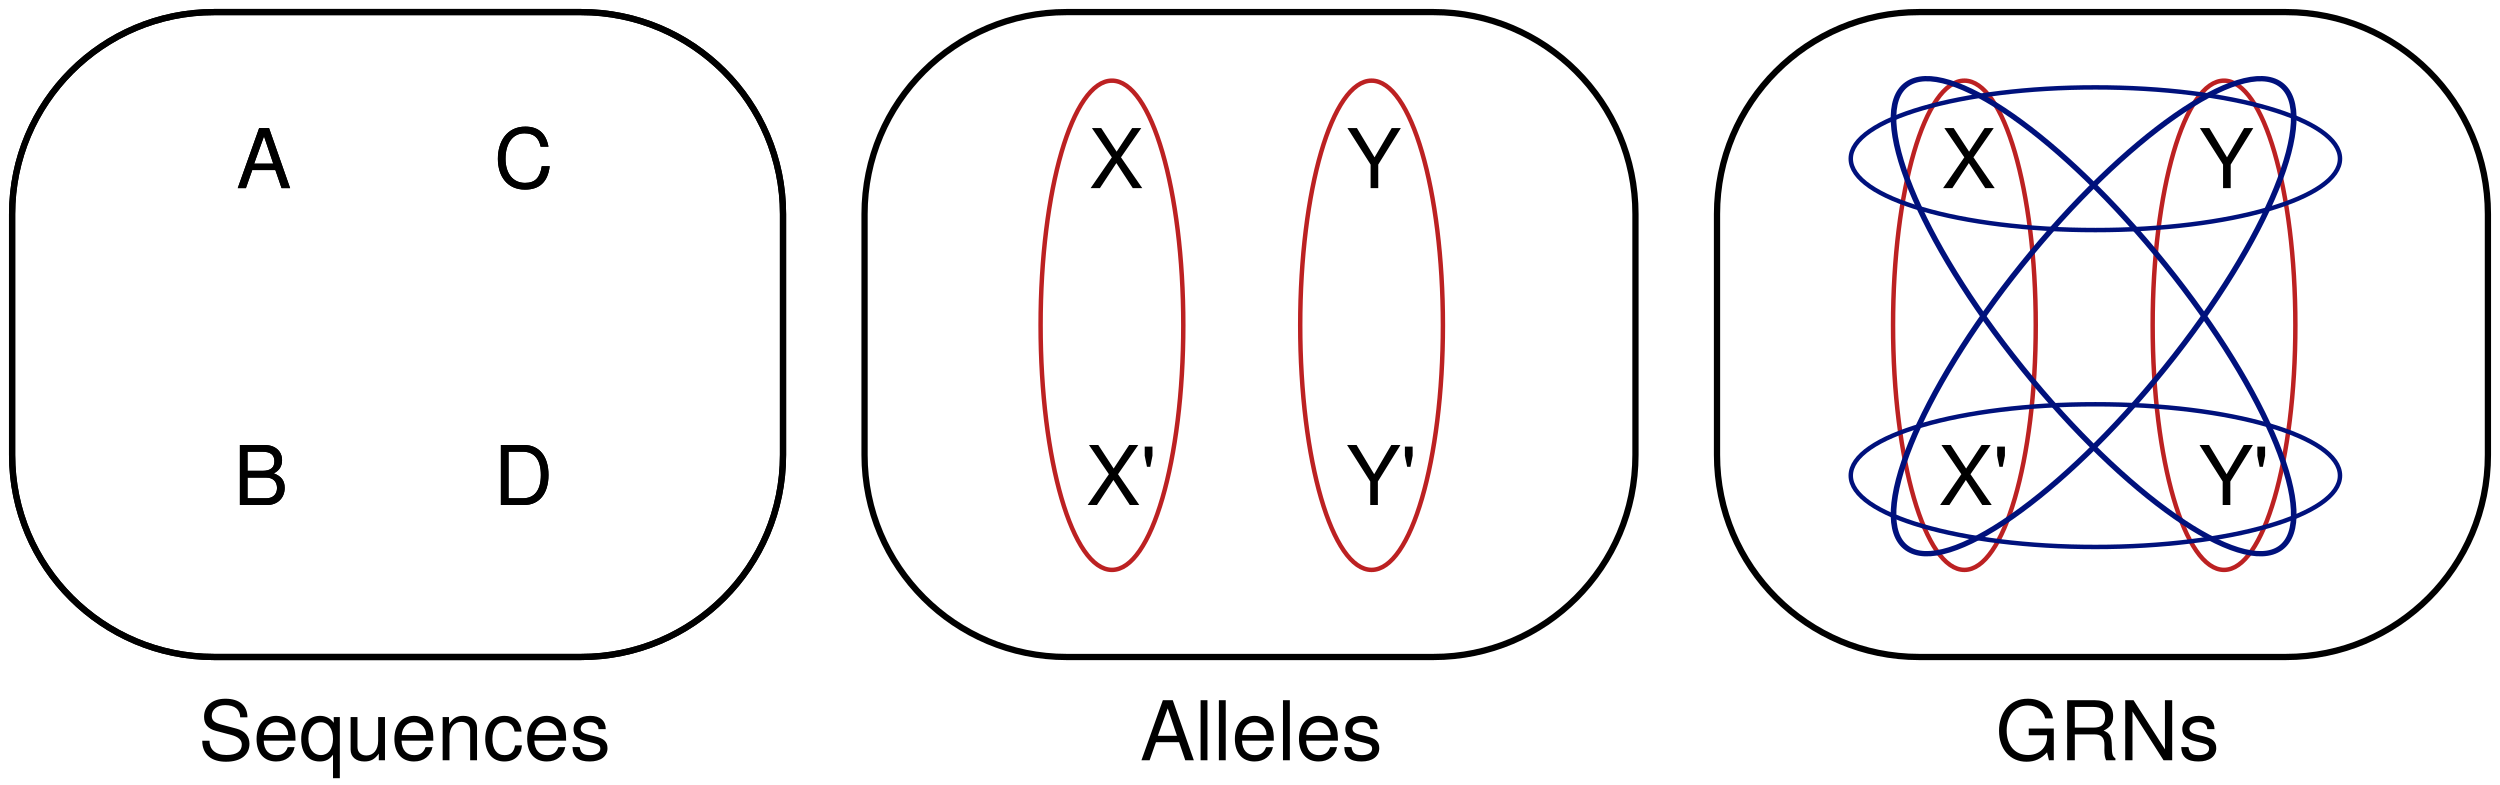
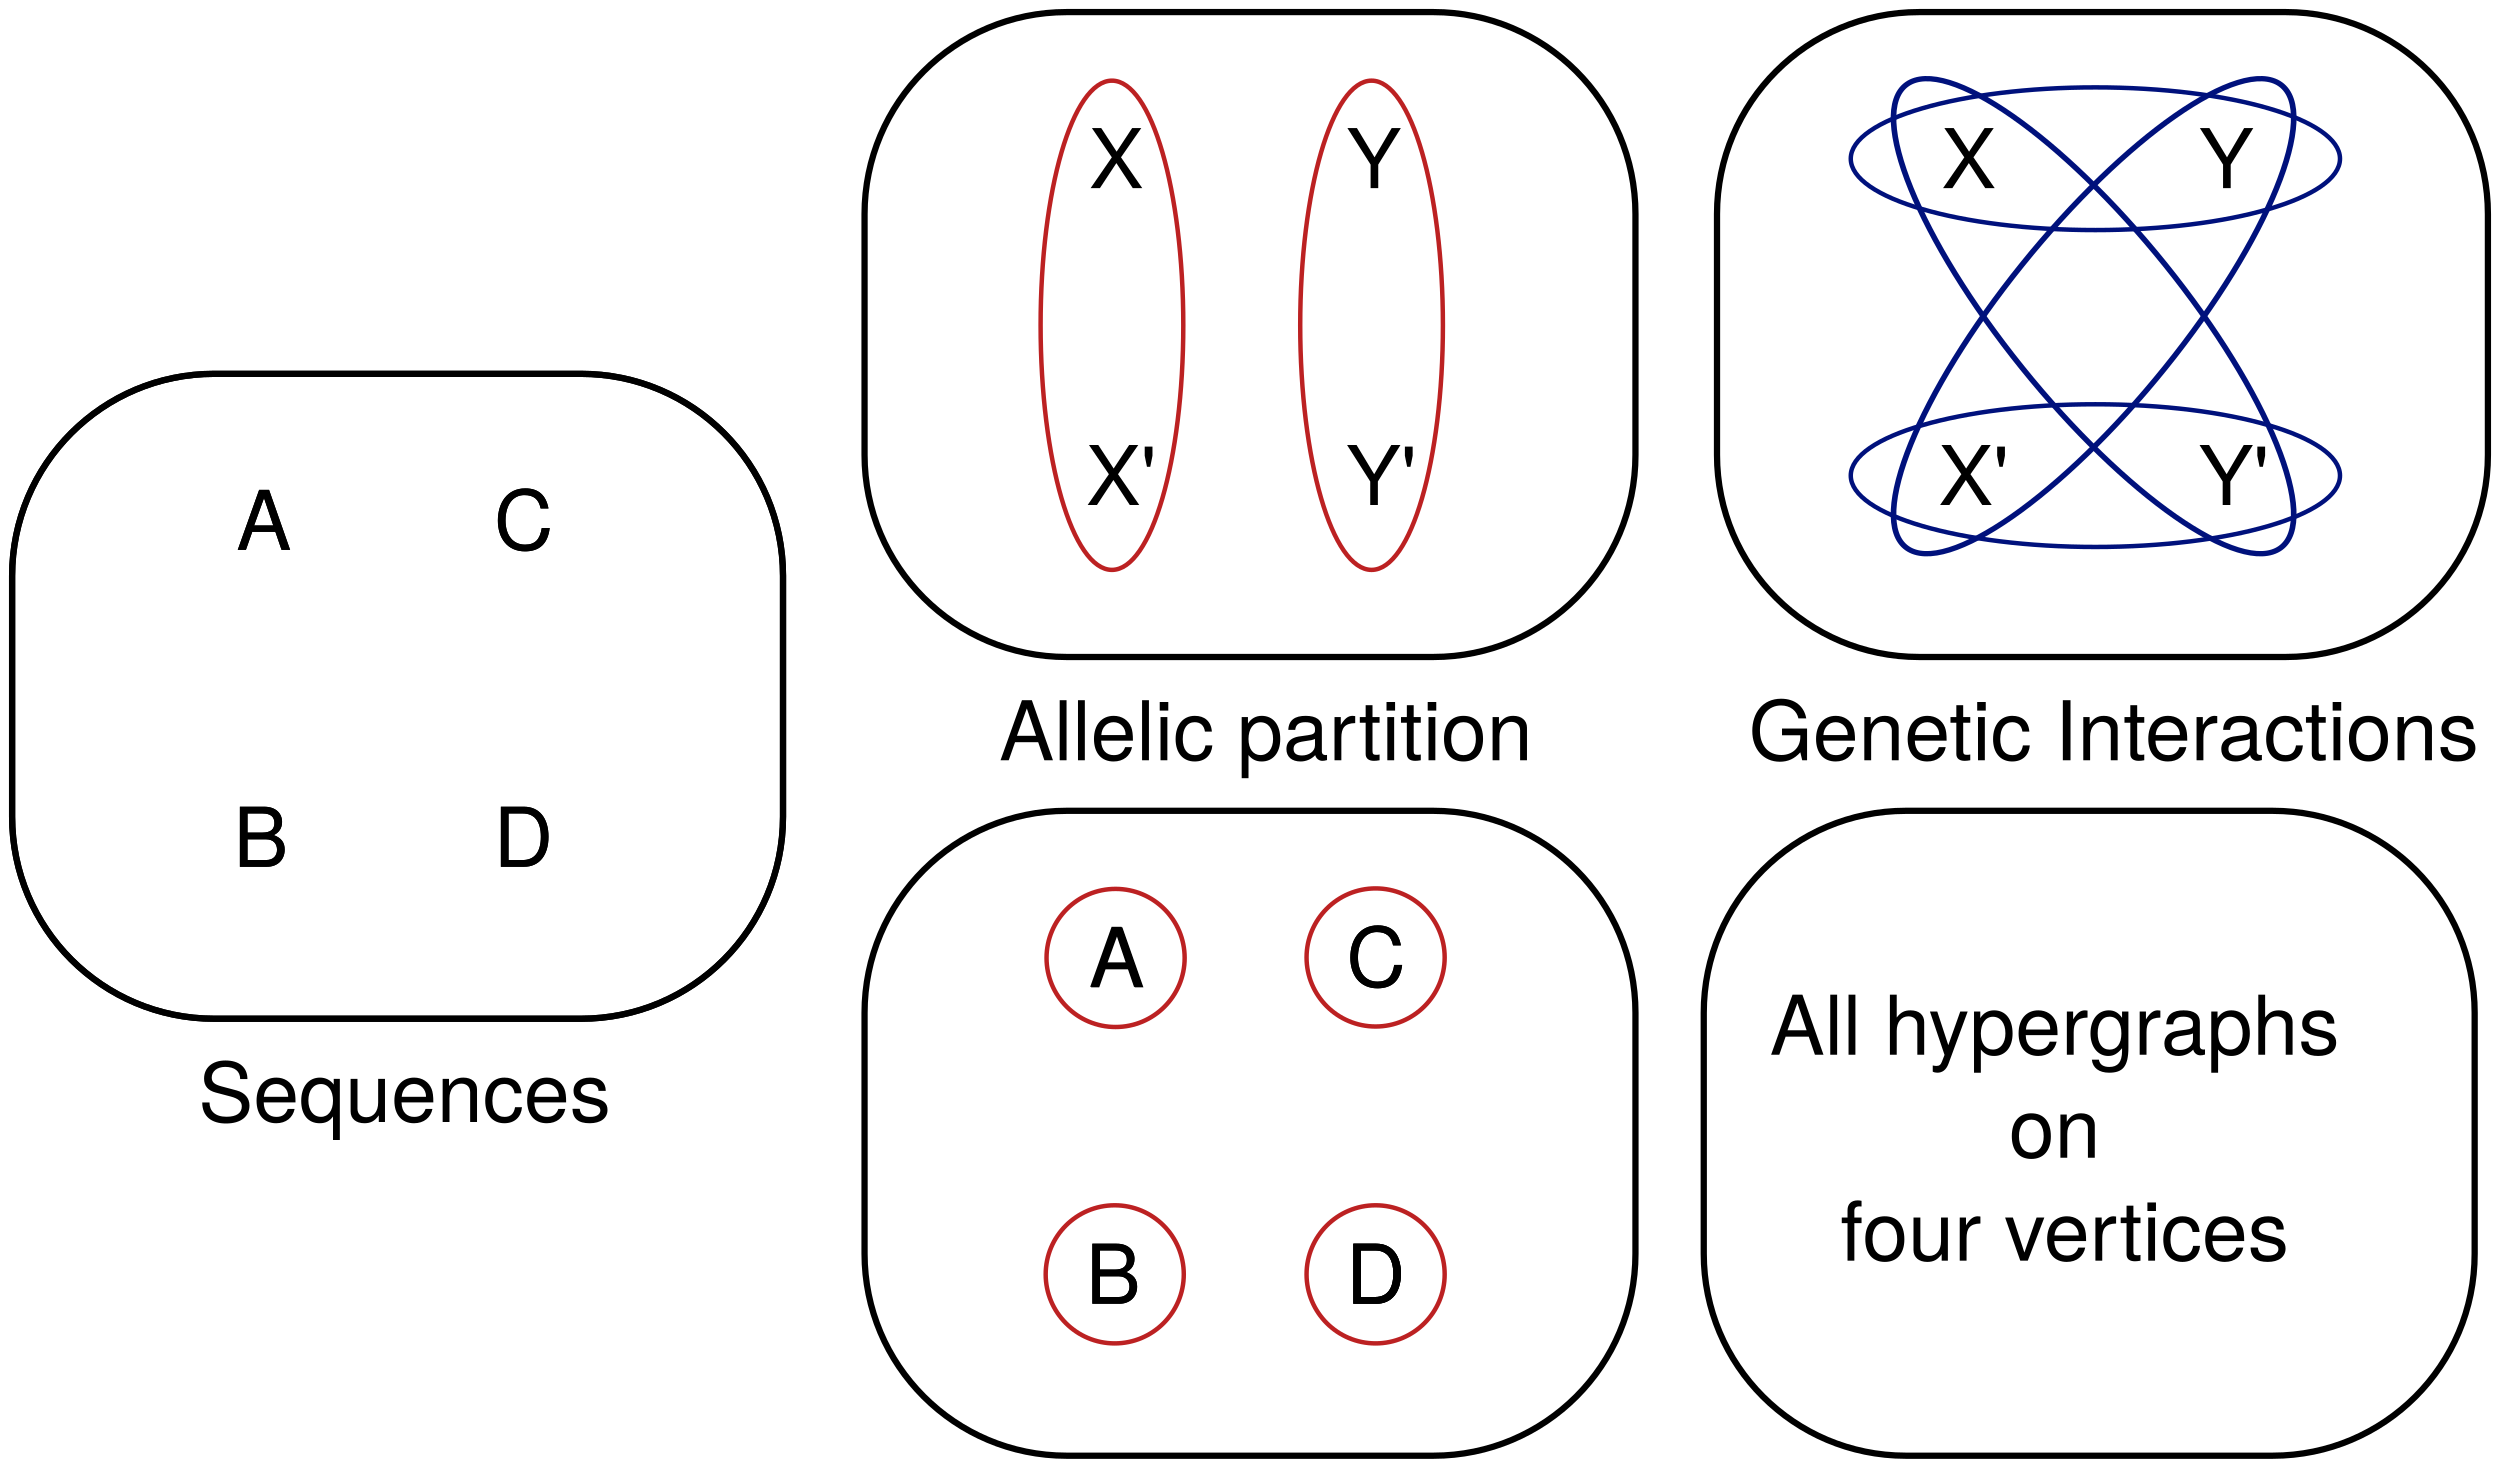
- <svg xmlns="http://www.w3.org/2000/svg" width="1395.969" height="438.302" id="svg2" version="1.1">
+ <svg xmlns="http://www.w3.org/2000/svg" width="1395.969" height="819.604" id="svg2" version="1.1">
  <defs id="defs4" />
-   <g id="layer1" transform="translate(-161.9062,0.5413783)">
+   <g id="layer1" transform="translate(-161.9062,202.5414)">
    <rect style="fill:none;stroke:#000000;stroke-width:3.5;stroke-linecap:square;stroke-linejoin:round;stroke-miterlimit:4;stroke-opacity:1;stroke-dasharray:none;stroke-dashoffset:0" id="rect2985" width="430.465" height="360.1" x="168.668" y="6.209" ry="112.79" />
    <text xml:space="preserve" style="font-size:20px;font-style:normal;font-variant:normal;font-weight:normal;font-stretch:normal;line-height:125%;letter-spacing:0px;word-spacing:0px;fill:#000000;fill-opacity:1;stroke:none;font-family:HelveticaNeue;-inkscape-font-specification:HelveticaNeue" x="293.875" y="104.512" id="text2987">
      <tspan id="tspan2989" x="293.875" y="104.512" style="font-size:46px">A</tspan>
    </text>
    <text id="text2991" y="104.512" x="437.708" style="font-size:20px;font-style:normal;font-variant:normal;font-weight:normal;font-stretch:normal;line-height:125%;letter-spacing:0px;word-spacing:0px;fill:#000000;fill-opacity:1;stroke:none;font-family:HelveticaNeue;-inkscape-font-specification:HelveticaNeue" xml:space="preserve">
      <tspan style="font-size:46px" y="104.512" x="437.708" id="tspan2993">C</tspan>
    </text>
    <text xml:space="preserve" style="font-size:20px;font-style:normal;font-variant:normal;font-weight:normal;font-stretch:normal;line-height:125%;letter-spacing:0px;word-spacing:0px;fill:#000000;fill-opacity:1;stroke:none;font-family:HelveticaNeue;-inkscape-font-specification:HelveticaNeue" x="437.501" y="281.458" id="text2995">
      <tspan id="tspan2997" x="437.501" y="281.458" style="font-size:46px">D</tspan>
    </text>
    <text id="text2999" y="281.458" x="292.219" style="font-size:20px;font-style:normal;font-variant:normal;font-weight:normal;font-stretch:normal;line-height:125%;letter-spacing:0px;word-spacing:0px;fill:#000000;fill-opacity:1;stroke:none;font-family:HelveticaNeue;-inkscape-font-specification:HelveticaNeue" xml:space="preserve">
      <tspan style="font-size:46px" y="281.458" x="292.219" id="tspan3001">B</tspan>
    </text>
    <text id="text3871" y="423.975" x="272.639" style="font-size:20px;font-style:normal;font-variant:normal;font-weight:normal;font-stretch:normal;line-height:125%;letter-spacing:0px;word-spacing:0px;fill:#000000;fill-opacity:1;stroke:none;font-family:HelveticaNeue;-inkscape-font-specification:HelveticaNeue" xml:space="preserve">
      <tspan style="font-size:46px" y="423.975" x="272.639" id="tspan3873">Sequences</tspan>
    </text>
-     <text xml:space="preserve" style="font-size:20px;font-style:normal;font-variant:normal;font-weight:normal;font-stretch:normal;line-height:125%;letter-spacing:0px;word-spacing:0px;fill:#000000;fill-opacity:1;stroke:none;font-family:HelveticaNeue;-inkscape-font-specification:HelveticaNeue" x="798.495" y="423.975" id="text3879">
-       <tspan id="tspan3881" x="798.495" y="423.975" style="font-size:46px">Alleles</tspan>
+     <text xml:space="preserve" style="font-size:20px;font-style:normal;font-variant:normal;font-weight:normal;font-stretch:normal;line-height:125%;letter-spacing:0px;word-spacing:0px;fill:#000000;fill-opacity:1;stroke:none;font-family:HelveticaNeue;-inkscape-font-specification:HelveticaNeue" x="719.822" y="221.975" id="text3879">
+       <tspan id="tspan3881" x="719.822" y="221.975" style="font-size:46px">Allelic partition</tspan>
    </text>
-     <g id="g3025" transform="translate(0,6.208622)">
+     <g id="g3025" transform="translate(0,-195.7914)">
      <rect style="fill:none;stroke:#000000;stroke-width:3.5;stroke-linecap:square;stroke-linejoin:round;stroke-miterlimit:4;stroke-opacity:1;stroke-dasharray:none;stroke-dashoffset:0" id="rect3003" width="430.465" height="360.1" x="644.662" y="5.9714826e-06" ry="112.79" />
      <text xml:space="preserve" style="font-size:20px;font-style:normal;font-variant:normal;font-weight:normal;font-stretch:normal;line-height:125%;letter-spacing:0px;word-spacing:0px;fill:#000000;fill-opacity:1;stroke:none;font-family:HelveticaNeue;-inkscape-font-specification:HelveticaNeue" x="769.87" y="98.303" id="text3005">
        <tspan id="tspan3007" x="769.87" y="98.303" style="font-size:46px">X</tspan>
      </text>
      <text id="text3009" y="98.303" x="913.703" style="font-size:20px;font-style:normal;font-variant:normal;font-weight:normal;font-stretch:normal;line-height:125%;letter-spacing:0px;word-spacing:0px;fill:#000000;fill-opacity:1;stroke:none;font-family:HelveticaNeue;-inkscape-font-specification:HelveticaNeue" xml:space="preserve">
        <tspan style="font-size:46px" y="98.303" x="913.703" id="tspan3011">Y</tspan>
      </text>
      <text xml:space="preserve" style="font-size:20px;font-style:normal;font-variant:normal;font-weight:normal;font-stretch:normal;line-height:125%;letter-spacing:0px;word-spacing:0px;fill:#000000;fill-opacity:1;stroke:none;font-family:HelveticaNeue;-inkscape-font-specification:HelveticaNeue" x="913.496" y="275.249" id="text3013">
        <tspan id="tspan3015" x="913.496" y="275.249" style="font-size:46px">Y'</tspan>
      </text>
      <text id="text3017" y="275.249" x="768.214" style="font-size:20px;font-style:normal;font-variant:normal;font-weight:normal;font-stretch:normal;line-height:125%;letter-spacing:0px;word-spacing:0px;fill:#000000;fill-opacity:1;stroke:none;font-family:HelveticaNeue;-inkscape-font-specification:HelveticaNeue" xml:space="preserve">
        <tspan style="font-size:46px" y="275.249" x="768.214" id="tspan3019">X'</tspan>
      </text>
      <path transform="translate(465.647,-414.9432)" d="m 356.996,589.82 c 0,75.436 -17.836,136.59 -39.839,136.59 -22.002,0 -39.839,-61.153 -39.839,-136.59 0,-75.436 17.836,-136.59 39.839,-136.59 22.002,0 39.839,61.153 39.839,136.59 z" id="path3021" style="fill:none;stroke:#bc2122;stroke-width:2.5;stroke-linecap:square;stroke-linejoin:round;stroke-miterlimit:4;stroke-opacity:1;stroke-dasharray:none;stroke-dashoffset:0" />
      <path transform="translate(610.6122,-414.9432)" style="fill:none;stroke:#bc2122;stroke-width:2.5;stroke-linecap:square;stroke-linejoin:round;stroke-miterlimit:4;stroke-opacity:1;stroke-dasharray:none;stroke-dashoffset:0" id="path3023" d="m 356.996,589.82 c 0,75.436 -17.836,136.59 -39.839,136.59 -22.002,0 -39.839,-61.153 -39.839,-136.59 0,-75.436 17.836,-136.59 39.839,-136.59 22.002,0 39.839,61.153 39.839,136.59 z" />
    </g>
-     <rect style="fill:none;stroke:#000000;stroke-width:3.5;stroke-linecap:square;stroke-linejoin:round;stroke-miterlimit:4;stroke-opacity:1;stroke-dasharray:none;stroke-dashoffset:0" id="rect3051" width="430.465" height="360.1" x="1120.662" y="6.209" ry="112.79" />
-     <text xml:space="preserve" style="font-size:20px;font-style:normal;font-variant:normal;font-weight:normal;font-stretch:normal;line-height:125%;letter-spacing:0px;word-spacing:0px;fill:#000000;fill-opacity:1;stroke:none;font-family:HelveticaNeue;-inkscape-font-specification:HelveticaNeue" x="1245.87" y="104.512" id="text3053">
-       <tspan id="tspan3055" x="1245.87" y="104.512" style="font-size:46px">X</tspan>
+     <rect style="fill:none;stroke:#000000;stroke-width:3.5;stroke-linecap:square;stroke-linejoin:round;stroke-miterlimit:4;stroke-opacity:1;stroke-dasharray:none;stroke-dashoffset:0" id="rect3051" width="430.465" height="360.1" x="1120.662" y="-195.791" ry="112.79" />
+     <text xml:space="preserve" style="font-size:20px;font-style:normal;font-variant:normal;font-weight:normal;font-stretch:normal;line-height:125%;letter-spacing:0px;word-spacing:0px;fill:#000000;fill-opacity:1;stroke:none;font-family:HelveticaNeue;-inkscape-font-specification:HelveticaNeue" x="1245.87" y="-97.488" id="text3053">
+       <tspan id="tspan3055" x="1245.87" y="-97.488" style="font-size:46px">X</tspan>
    </text>
-     <text id="text3057" y="104.512" x="1389.703" style="font-size:20px;font-style:normal;font-variant:normal;font-weight:normal;font-stretch:normal;line-height:125%;letter-spacing:0px;word-spacing:0px;fill:#000000;fill-opacity:1;stroke:none;font-family:HelveticaNeue;-inkscape-font-specification:HelveticaNeue" xml:space="preserve">
-       <tspan style="font-size:46px" y="104.512" x="1389.703" id="tspan3059">Y</tspan>
+     <text id="text3057" y="-97.488" x="1389.703" style="font-size:20px;font-style:normal;font-variant:normal;font-weight:normal;font-stretch:normal;line-height:125%;letter-spacing:0px;word-spacing:0px;fill:#000000;fill-opacity:1;stroke:none;font-family:HelveticaNeue;-inkscape-font-specification:HelveticaNeue" xml:space="preserve">
+       <tspan style="font-size:46px" y="-97.488" x="1389.703" id="tspan3059">Y</tspan>
    </text>
-     <text xml:space="preserve" style="font-size:20px;font-style:normal;font-variant:normal;font-weight:normal;font-stretch:normal;line-height:125%;letter-spacing:0px;word-spacing:0px;fill:#000000;fill-opacity:1;stroke:none;font-family:HelveticaNeue;-inkscape-font-specification:HelveticaNeue" x="1389.496" y="281.458" id="text3061">
-       <tspan id="tspan3063" x="1389.496" y="281.458" style="font-size:46px">Y'</tspan>
+     <text xml:space="preserve" style="font-size:20px;font-style:normal;font-variant:normal;font-weight:normal;font-stretch:normal;line-height:125%;letter-spacing:0px;word-spacing:0px;fill:#000000;fill-opacity:1;stroke:none;font-family:HelveticaNeue;-inkscape-font-specification:HelveticaNeue" x="1389.496" y="79.458" id="text3061">
+       <tspan id="tspan3063" x="1389.496" y="79.458" style="font-size:46px">Y'</tspan>
    </text>
-     <text id="text3065" y="281.458" x="1244.214" style="font-size:20px;font-style:normal;font-variant:normal;font-weight:normal;font-stretch:normal;line-height:125%;letter-spacing:0px;word-spacing:0px;fill:#000000;fill-opacity:1;stroke:none;font-family:HelveticaNeue;-inkscape-font-specification:HelveticaNeue" xml:space="preserve">
-       <tspan style="font-size:46px" y="281.458" x="1244.214" id="tspan3067">X'</tspan>
+     <text id="text3065" y="79.458" x="1244.214" style="font-size:20px;font-style:normal;font-variant:normal;font-weight:normal;font-stretch:normal;line-height:125%;letter-spacing:0px;word-spacing:0px;fill:#000000;fill-opacity:1;stroke:none;font-family:HelveticaNeue;-inkscape-font-specification:HelveticaNeue" xml:space="preserve">
+       <tspan style="font-size:46px" y="79.458" x="1244.214" id="tspan3067">X'</tspan>
    </text>
-     <path transform="translate(941.647,-408.7346)" d="m 356.996,589.82 c 0,75.436 -17.836,136.59 -39.839,136.59 -22.002,0 -39.839,-61.153 -39.839,-136.59 0,-75.436 17.836,-136.59 39.839,-136.59 22.002,0 39.839,61.153 39.839,136.59 z" id="path3069" style="fill:none;stroke:#bc2122;stroke-width:2.5;stroke-linecap:square;stroke-linejoin:round;stroke-miterlimit:4;stroke-opacity:1;stroke-dasharray:none;stroke-dashoffset:0" />
-     <path transform="translate(1086.612,-408.7346)" style="fill:none;stroke:#bc2122;stroke-width:2.5;stroke-linecap:square;stroke-linejoin:round;stroke-miterlimit:4;stroke-opacity:1;stroke-dasharray:none;stroke-dashoffset:0" id="path3071" d="m 356.996,589.82 c 0,75.436 -17.836,136.59 -39.839,136.59 -22.002,0 -39.839,-61.153 -39.839,-136.59 0,-75.436 17.836,-136.59 39.839,-136.59 22.002,0 39.839,61.153 39.839,136.59 z" />
-     <path style="fill:none;stroke:#00117c;stroke-width:2.5;stroke-linecap:square;stroke-linejoin:round;stroke-miterlimit:4;stroke-opacity:1;stroke-dasharray:none;stroke-dashoffset:0" id="path3084" d="m 356.996,589.82 c 0,75.436 -17.836,136.59 -39.839,136.59 -22.002,0 -39.839,-61.153 -39.839,-136.59 0,-75.436 17.836,-136.59 39.839,-136.59 22.002,0 39.839,61.153 39.839,136.59 z" transform="matrix(0,1,-1,0,1921.761,-229.0675)" />
-     <path transform="matrix(0,1,-1,0,1921.761,-52.12168)" d="m 356.996,589.82 c 0,75.436 -17.836,136.59 -39.839,136.59 -22.002,0 -39.839,-61.153 -39.839,-136.59 0,-75.436 17.836,-136.59 39.839,-136.59 22.002,0 39.839,61.153 39.839,136.59 z" id="path3086" style="fill:none;stroke:#00117c;stroke-width:2.5;stroke-linecap:square;stroke-linejoin:round;stroke-miterlimit:4;stroke-opacity:1;stroke-dasharray:none;stroke-dashoffset:0" />
-     <path style="fill:none;stroke:#00117c;stroke-width:2.5;stroke-linecap:square;stroke-linejoin:round;stroke-miterlimit:4;stroke-opacity:1;stroke-dasharray:none;stroke-dashoffset:0" id="path3928" d="m 356.996,589.82 c 0,75.436 -17.836,136.59 -39.839,136.59 -22.002,0 -39.839,-61.153 -39.839,-136.59 0,-75.436 17.836,-136.59 39.839,-136.59 22.002,0 39.839,61.153 39.839,136.59 z" transform="matrix(1.004592,0.720471,-0.7635969,0.947855,1462.734,-611.5524)" />
+     <path style="fill:none;stroke:#00117c;stroke-width:2.5;stroke-linecap:square;stroke-linejoin:round;stroke-miterlimit:4;stroke-opacity:1;stroke-dasharray:none;stroke-dashoffset:0" id="path3084" d="m 356.996,589.82 c 0,75.436 -17.836,136.59 -39.839,136.59 -22.002,0 -39.839,-61.153 -39.839,-136.59 0,-75.436 17.836,-136.59 39.839,-136.59 22.002,0 39.839,61.153 39.839,136.59 z" transform="matrix(0,1,-1,0,1921.761,-431.0675)" />
+     <path transform="matrix(0,1,-1,0,1921.761,-254.1217)" d="m 356.996,589.82 c 0,75.436 -17.836,136.59 -39.839,136.59 -22.002,0 -39.839,-61.153 -39.839,-136.59 0,-75.436 17.836,-136.59 39.839,-136.59 22.002,0 39.839,61.153 39.839,136.59 z" id="path3086" style="fill:none;stroke:#00117c;stroke-width:2.5;stroke-linecap:square;stroke-linejoin:round;stroke-miterlimit:4;stroke-opacity:1;stroke-dasharray:none;stroke-dashoffset:0" />
+     <path style="fill:none;stroke:#00117c;stroke-width:2.5;stroke-linecap:square;stroke-linejoin:round;stroke-miterlimit:4;stroke-opacity:1;stroke-dasharray:none;stroke-dashoffset:0" id="path3928" d="m 356.996,589.82 c 0,75.436 -17.836,136.59 -39.839,136.59 -22.002,0 -39.839,-61.153 -39.839,-136.59 0,-75.436 17.836,-136.59 39.839,-136.59 22.002,0 39.839,61.153 39.839,136.59 z" transform="matrix(1.004592,0.720471,-0.7635969,0.947855,1462.734,-813.5524)" />
    <rect ry="112.79" y="6.209" x="168.668" height="360.1" width="430.465" id="rect3885" style="fill:none;stroke:#000000;stroke-width:3.5;stroke-linecap:square;stroke-linejoin:round;stroke-miterlimit:4;stroke-opacity:1;stroke-dasharray:none;stroke-dashoffset:0" />
    <text id="text3887" y="104.512" x="293.875" style="font-size:20px;font-style:normal;font-variant:normal;font-weight:normal;font-stretch:normal;line-height:125%;letter-spacing:0px;word-spacing:0px;fill:#000000;fill-opacity:1;stroke:none;font-family:HelveticaNeue;-inkscape-font-specification:HelveticaNeue" xml:space="preserve">
      <tspan style="font-size:46px" y="104.512" x="293.875" id="tspan3889">A</tspan>
    </text>
    <text xml:space="preserve" style="font-size:20px;font-style:normal;font-variant:normal;font-weight:normal;font-stretch:normal;line-height:125%;letter-spacing:0px;word-spacing:0px;fill:#000000;fill-opacity:1;stroke:none;font-family:HelveticaNeue;-inkscape-font-specification:HelveticaNeue" x="437.708" y="104.512" id="text3891">
      <tspan id="tspan3893" x="437.708" y="104.512" style="font-size:46px">C</tspan>
    </text>
    <text id="text3895" y="281.458" x="437.501" style="font-size:20px;font-style:normal;font-variant:normal;font-weight:normal;font-stretch:normal;line-height:125%;letter-spacing:0px;word-spacing:0px;fill:#000000;fill-opacity:1;stroke:none;font-family:HelveticaNeue;-inkscape-font-specification:HelveticaNeue" xml:space="preserve">
      <tspan style="font-size:46px" y="281.458" x="437.501" id="tspan3897">D</tspan>
    </text>
    <text xml:space="preserve" style="font-size:20px;font-style:normal;font-variant:normal;font-weight:normal;font-stretch:normal;line-height:125%;letter-spacing:0px;word-spacing:0px;fill:#000000;fill-opacity:1;stroke:none;font-family:HelveticaNeue;-inkscape-font-specification:HelveticaNeue" x="292.219" y="281.458" id="text3899">
      <tspan id="tspan3901" x="292.219" y="281.458" style="font-size:46px">B</tspan>
    </text>
-     <text xml:space="preserve" style="font-size:20px;font-style:normal;font-variant:normal;font-weight:normal;font-stretch:normal;line-height:125%;letter-spacing:0px;word-spacing:0px;fill:#000000;fill-opacity:1;stroke:none;font-family:HelveticaNeue;-inkscape-font-specification:HelveticaNeue" x="1276.11" y="423.975" id="text3924">
-       <tspan id="tspan3926" x="1276.11" y="423.975" style="font-size:46px">GRNs</tspan>
+     <text xml:space="preserve" style="font-size:20px;font-style:normal;font-variant:normal;font-weight:normal;font-stretch:normal;line-height:125%;letter-spacing:0px;word-spacing:0px;fill:#000000;fill-opacity:1;stroke:none;font-family:HelveticaNeue;-inkscape-font-specification:HelveticaNeue" x="1138.335" y="221.975" id="text3924">
+       <tspan id="tspan3926" x="1138.335" y="221.975" style="font-size:46px">Genetic Interactions</tspan>
    </text>
-     <path transform="matrix(-1.004592,0.720471,0.7635969,0.947855,1199.193,-611.5524)" d="m 356.996,589.82 c 0,75.436 -17.836,136.59 -39.839,136.59 -22.002,0 -39.839,-61.153 -39.839,-136.59 0,-75.436 17.836,-136.59 39.839,-136.59 22.002,0 39.839,61.153 39.839,136.59 z" id="path3944" style="fill:none;stroke:#00117c;stroke-width:2.5;stroke-linecap:square;stroke-linejoin:round;stroke-miterlimit:4;stroke-opacity:1;stroke-dasharray:none;stroke-dashoffset:0" />
+     <path transform="matrix(-1.004592,0.720471,0.7635969,0.947855,1199.193,-813.5524)" d="m 356.996,589.82 c 0,75.436 -17.836,136.59 -39.839,136.59 -22.002,0 -39.839,-61.153 -39.839,-136.59 0,-75.436 17.836,-136.59 39.839,-136.59 22.002,0 39.839,61.153 39.839,136.59 z" id="path3944" style="fill:none;stroke:#00117c;stroke-width:2.5;stroke-linecap:square;stroke-linejoin:round;stroke-miterlimit:4;stroke-opacity:1;stroke-dasharray:none;stroke-dashoffset:0" />
+     <g transform="translate(0,242.2086)" id="g3037" />
+     <g id="g3284" transform="translate(15.99469,0)">
+       <rect style="fill:none;stroke:#000000;stroke-width:3.5;stroke-linecap:square;stroke-linejoin:round;stroke-miterlimit:4;stroke-opacity:1;stroke-dasharray:none;stroke-dashoffset:0" id="rect3173" width="430.465" height="360.1" x="628.668" y="250.209" ry="112.79" />
+       <text xml:space="preserve" style="font-size:20px;font-style:normal;font-variant:normal;font-weight:normal;font-stretch:normal;line-height:125%;letter-spacing:0px;word-spacing:0px;fill:#000000;fill-opacity:1;stroke:none;font-family:HelveticaNeue;-inkscape-font-specification:HelveticaNeue" x="753.875" y="348.512" id="text3175">
+         <tspan id="tspan3177" x="753.875" y="348.512" style="font-size:46px">A</tspan>
+       </text>
+       <text id="text3179" y="348.512" x="897.708" style="font-size:20px;font-style:normal;font-variant:normal;font-weight:normal;font-stretch:normal;line-height:125%;letter-spacing:0px;word-spacing:0px;fill:#000000;fill-opacity:1;stroke:none;font-family:HelveticaNeue;-inkscape-font-specification:HelveticaNeue" xml:space="preserve">
+         <tspan style="font-size:46px" y="348.512" x="897.708" id="tspan3181">C</tspan>
+       </text>
+       <text xml:space="preserve" style="font-size:20px;font-style:normal;font-variant:normal;font-weight:normal;font-stretch:normal;line-height:125%;letter-spacing:0px;word-spacing:0px;fill:#000000;fill-opacity:1;stroke:none;font-family:HelveticaNeue;-inkscape-font-specification:HelveticaNeue" x="897.501" y="525.458" id="text3183">
+         <tspan id="tspan3185" x="897.501" y="525.458" style="font-size:46px">D</tspan>
+       </text>
+       <text id="text3187" y="525.458" x="752.219" style="font-size:20px;font-style:normal;font-variant:normal;font-weight:normal;font-stretch:normal;line-height:125%;letter-spacing:0px;word-spacing:0px;fill:#000000;fill-opacity:1;stroke:none;font-family:HelveticaNeue;-inkscape-font-specification:HelveticaNeue" xml:space="preserve">
+         <tspan style="font-size:46px" y="525.458" x="752.219" id="tspan3189">B</tspan>
+       </text>
+       <text id="text3193" y="348.789" x="754.356" style="font-size:20px;font-style:normal;font-variant:normal;font-weight:normal;font-stretch:normal;line-height:125%;letter-spacing:0px;word-spacing:0px;fill:#000000;fill-opacity:1;stroke:none;font-family:HelveticaNeue;-inkscape-font-specification:HelveticaNeue" xml:space="preserve">
+         <tspan style="font-size:46px" y="348.789" x="754.356" id="tspan3195">A</tspan>
+       </text>
+       <text xml:space="preserve" style="font-size:20px;font-style:normal;font-variant:normal;font-weight:normal;font-stretch:normal;line-height:125%;letter-spacing:0px;word-spacing:0px;fill:#000000;fill-opacity:1;stroke:none;font-family:HelveticaNeue;-inkscape-font-specification:HelveticaNeue" x="897.708" y="348.512" id="text3197">
+         <tspan id="tspan3199" x="897.708" y="348.512" style="font-size:46px">C</tspan>
+       </text>
+       <text id="text3201" y="525.458" x="897.501" style="font-size:20px;font-style:normal;font-variant:normal;font-weight:normal;font-stretch:normal;line-height:125%;letter-spacing:0px;word-spacing:0px;fill:#000000;fill-opacity:1;stroke:none;font-family:HelveticaNeue;-inkscape-font-specification:HelveticaNeue" xml:space="preserve">
+         <tspan style="font-size:46px" y="525.458" x="897.501" id="tspan3203">D</tspan>
+       </text>
+       <text xml:space="preserve" style="font-size:20px;font-style:normal;font-variant:normal;font-weight:normal;font-stretch:normal;line-height:125%;letter-spacing:0px;word-spacing:0px;fill:#000000;fill-opacity:1;stroke:none;font-family:HelveticaNeue;-inkscape-font-specification:HelveticaNeue" x="752.219" y="525.458" id="text3205">
+         <tspan id="tspan3207" x="752.219" y="525.458" style="font-size:46px">B</tspan>
+       </text>
+       <text xml:space="preserve" style="font-size:20px;font-style:normal;font-variant:normal;font-weight:normal;font-stretch:normal;line-height:125%;letter-spacing:0px;word-spacing:0px;fill:#000000;fill-opacity:1;stroke:none;font-family:HelveticaNeue;-inkscape-font-specification:HelveticaNeue" x="897.501" y="525.458" id="text4119">
+         <tspan id="tspan4121" x="897.501" y="525.458" style="font-size:46px">D</tspan>
+       </text>
+       <rect ry="112.79" y="250.209" x="1097.267" height="360.1" width="430.465" id="rect4133" style="fill:none;stroke:#000000;stroke-width:3.5;stroke-linecap:square;stroke-linejoin:round;stroke-miterlimit:4;stroke-opacity:1;stroke-dasharray:none;stroke-dashoffset:0" />
+     </g>
+     <path style="fill:none;stroke:#bc2122;stroke-width:2.5;stroke-miterlimit:4;stroke-opacity:1;stroke-dasharray:none;stroke-dashoffset:0" id="path4113" d="m 661.493,332.909 c 0,21.295 -17.263,38.559 -38.559,38.559 -21.295,0 -38.559,-17.263 -38.559,-38.559 0,-21.295 17.263,-38.559 38.559,-38.559 21.295,0 38.559,17.263 38.559,38.559 z" transform="translate(161.9062,-0.5413783)" />
+     <path transform="translate(307.098,-0.8188201)" d="m 661.493,332.909 c 0,21.295 -17.263,38.559 -38.559,38.559 -21.295,0 -38.559,-17.263 -38.559,-38.559 0,-21.295 17.263,-38.559 38.559,-38.559 21.295,0 38.559,17.263 38.559,38.559 z" id="path4115" style="fill:none;stroke:#bc2122;stroke-width:2.5;stroke-miterlimit:4;stroke-opacity:1;stroke-dasharray:none;stroke-dashoffset:0" />
+     <path style="fill:none;stroke:#bc2122;stroke-width:2.5;stroke-miterlimit:4;stroke-opacity:1;stroke-dasharray:none;stroke-dashoffset:0" id="path4117" d="m 661.493,332.909 c 0,21.295 -17.263,38.559 -38.559,38.559 -21.295,0 -38.559,-17.263 -38.559,-38.559 0,-21.295 17.263,-38.559 38.559,-38.559 21.295,0 38.559,17.263 38.559,38.559 z" transform="translate(307.098,176.127)" />
+     <path transform="translate(161.4248,176.127)" d="m 661.493,332.909 c 0,21.295 -17.263,38.559 -38.559,38.559 -21.295,0 -38.559,-17.263 -38.559,-38.559 0,-21.295 17.263,-38.559 38.559,-38.559 21.295,0 38.559,17.263 38.559,38.559 z" id="path4123" style="fill:none;stroke:#bc2122;stroke-width:2.5;stroke-miterlimit:4;stroke-opacity:1;stroke-dasharray:none;stroke-dashoffset:0" />
+     <text id="text4125" y="386.412" x="1328.655" style="font-size:20px;font-style:normal;font-variant:normal;font-weight:normal;font-stretch:normal;line-height:125%;letter-spacing:0px;word-spacing:0px;fill:#000000;fill-opacity:1;stroke:none;font-family:HelveticaNeue;-inkscape-font-specification:HelveticaNeue" xml:space="preserve">
+       <tspan style="font-size:46px;text-align:center;text-anchor:middle" y="386.412" x="1335.034" id="tspan4127">All hypergraphs </tspan>
+       <tspan style="font-size:46px;text-align:center;text-anchor:middle" y="443.912" x="1328.655" id="tspan4131">on</tspan>
+       <tspan style="font-size:46px;text-align:center;text-anchor:middle" y="501.412" x="1328.655" id="tspan4129">four vertices</tspan>
+     </text>
  </g>
</svg>
